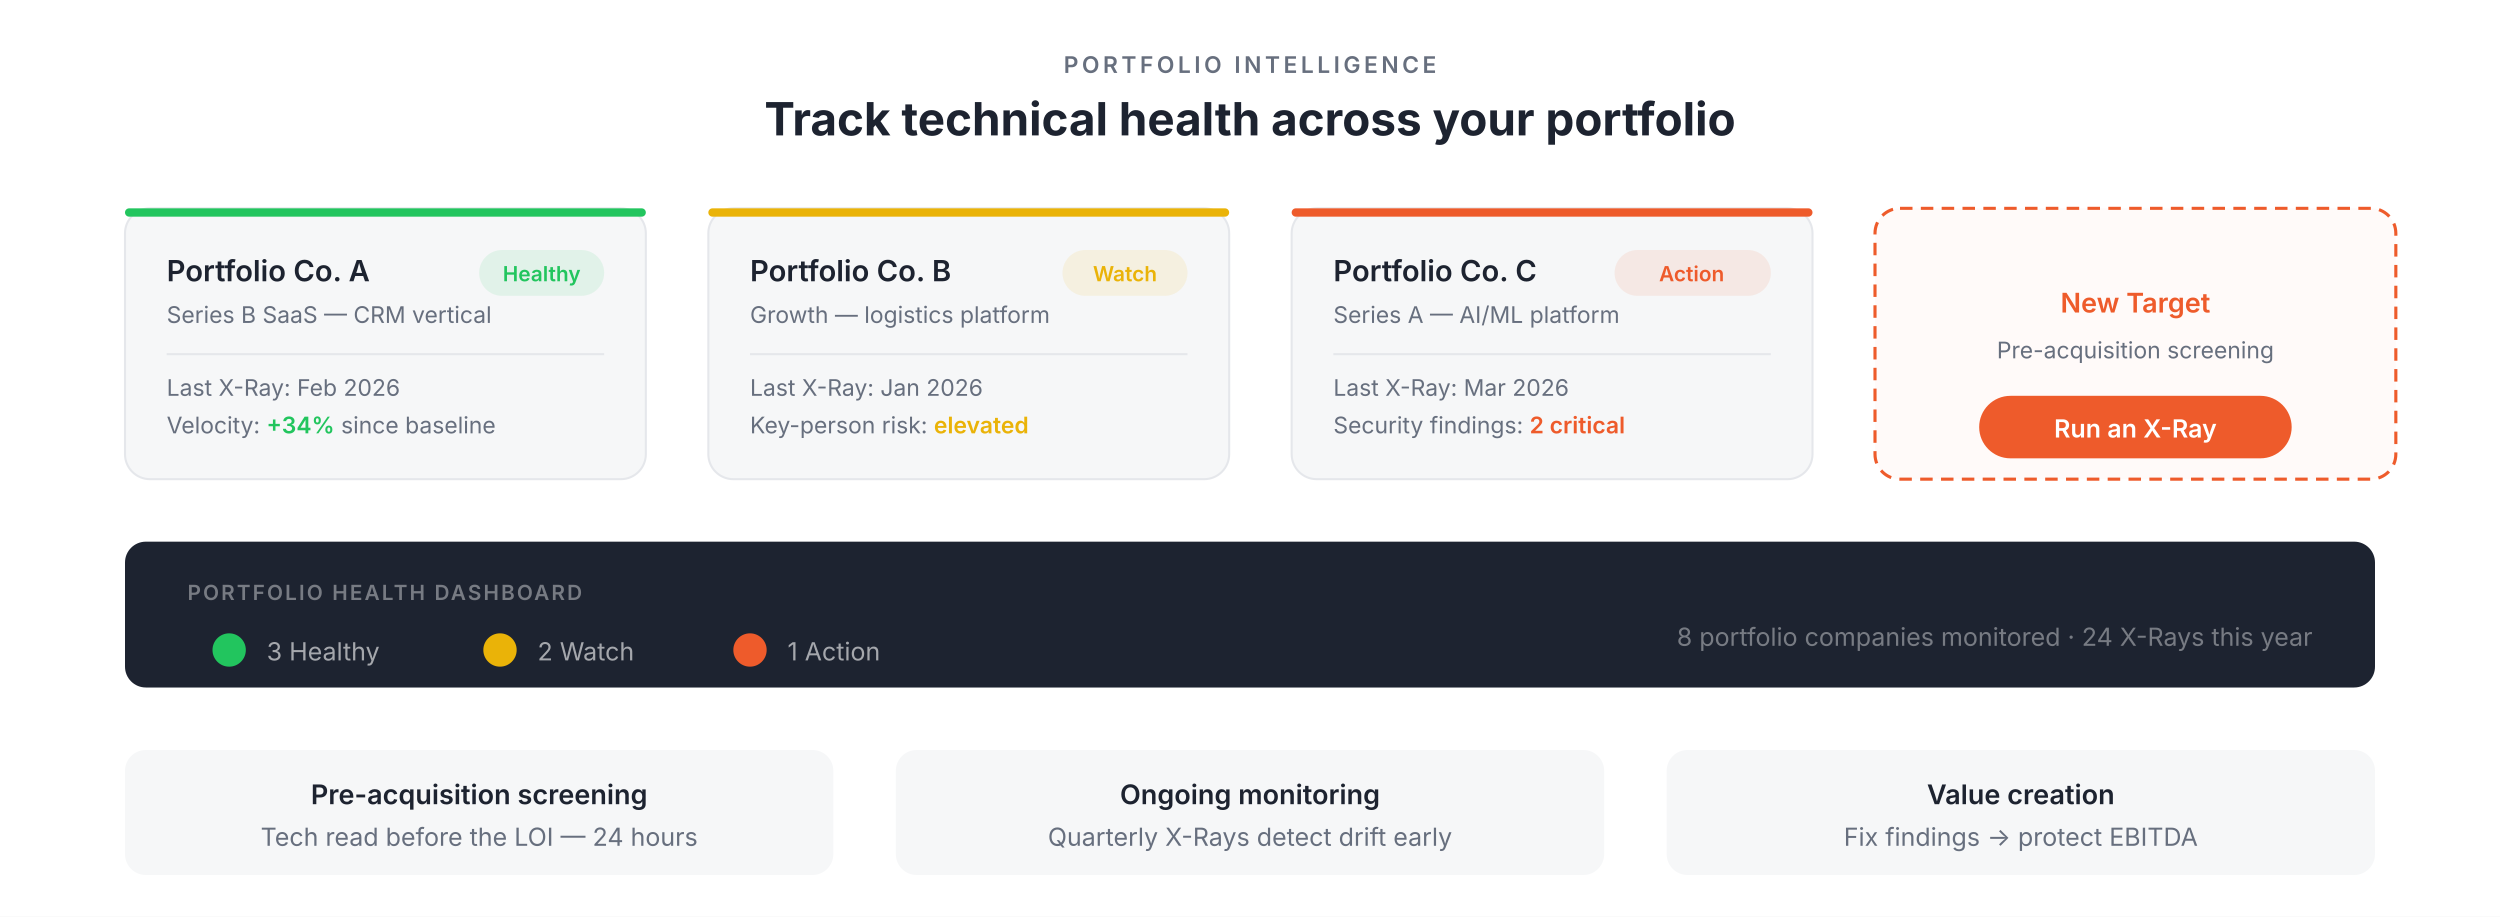
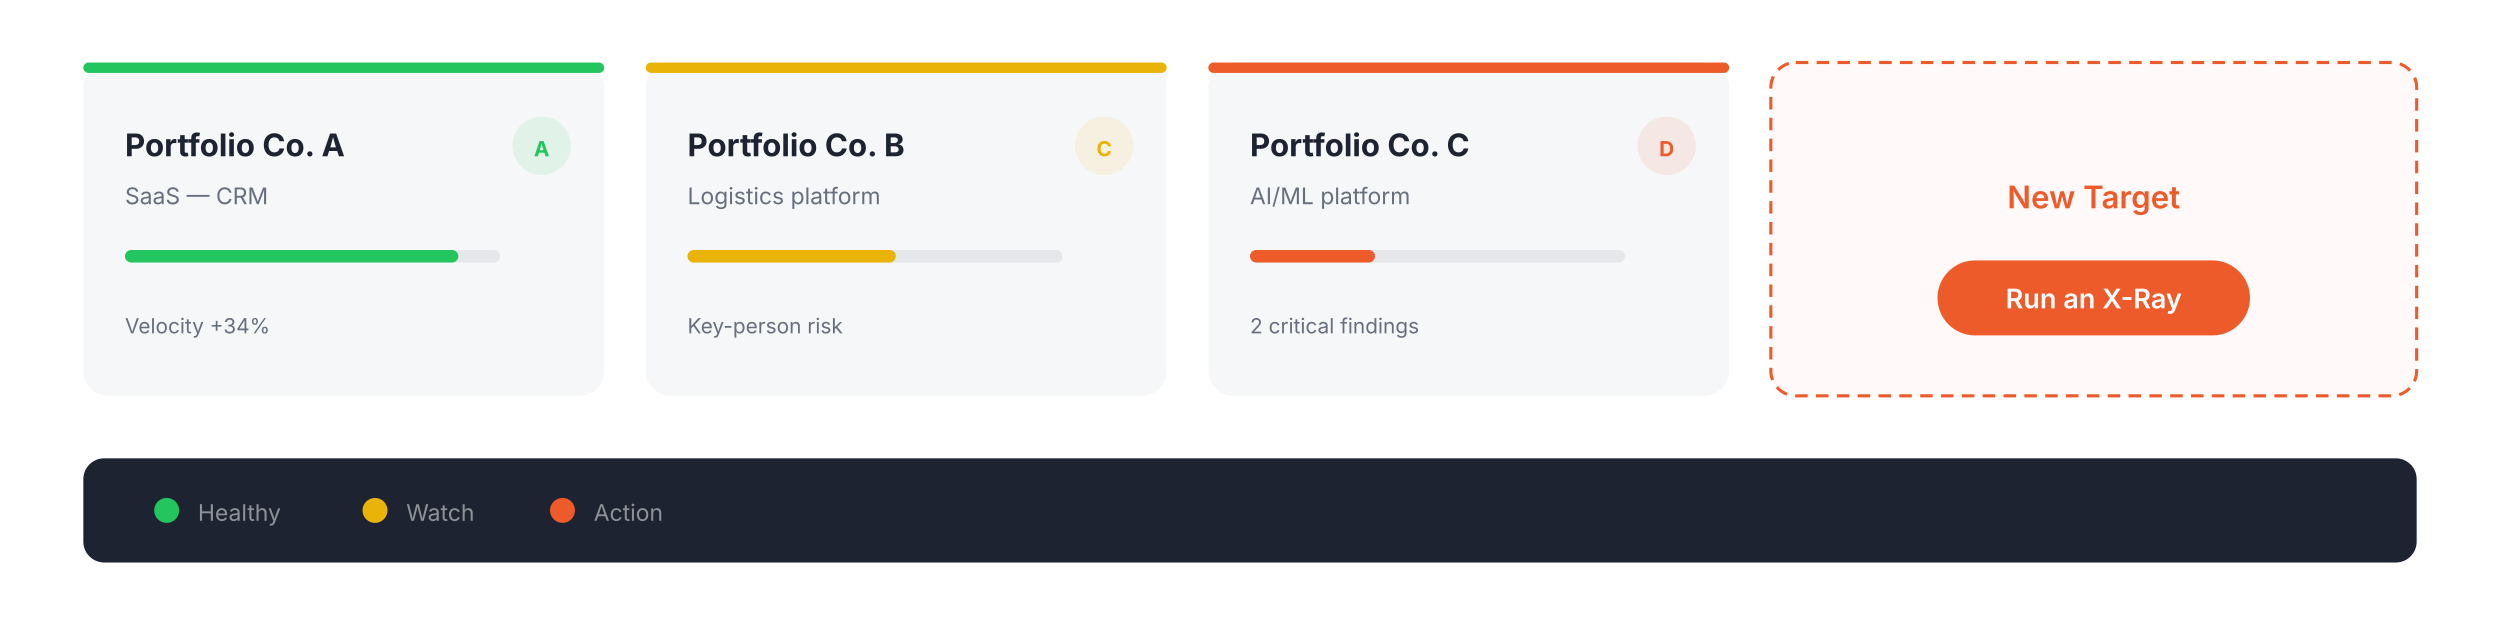
- <svg xmlns="http://www.w3.org/2000/svg" viewBox="0 0 1200 440" font-family="Inter, sans-serif">
-   <rect width="1200" height="440" fill="#FFFFFF" />
-   <text x="600" y="35" text-anchor="middle" fill="#676F7E" font-size="11" font-weight="600" letter-spacing="0.15em">PORTFOLIO INTELLIGENCE</text>
-   <text x="600" y="65" text-anchor="middle" fill="#1D2330" font-size="22" font-weight="700">Track technical health across your portfolio</text>
-   <g transform="translate(60, 100)">
-     <rect width="250" height="130" rx="12" fill="#F6F7F8" stroke="#E5E7EB" stroke-width="1" />
-     <rect width="250" height="4" rx="2" fill="#22C55E" />
-     <text x="20" y="35" fill="#1D2330" font-size="14" font-weight="600">Portfolio Co. A</text>
-     <text x="20" y="55" fill="#676F7E" font-size="11">Series B SaaS — CRM vertical</text>
-     <rect x="170" y="20" width="60" height="22" rx="11" fill="rgba(34, 197, 94, 0.1)" />
-     <text x="200" y="35" text-anchor="middle" fill="#22C55E" font-size="10" font-weight="600">Healthy</text>
-     <line x1="20" y1="70" x2="230" y2="70" stroke="#E5E7EB" stroke-width="1" />
-     <text x="20" y="90" fill="#676F7E" font-size="11">Last X-Ray: Feb 2026</text>
-     <text x="20" y="108" fill="#676F7E" font-size="11">Velocity: <tspan fill="#22C55E" font-weight="600">+34%</tspan> since baseline</text>
+ <svg xmlns="http://www.w3.org/2000/svg" viewBox="0 0 1200 300" font-family="Inter, sans-serif">
+   <rect width="1200" height="300" fill="#FFFFFF" />
+   <g transform="translate(40, 30)">
+     <rect width="250" height="160" rx="12" fill="#F6F7F8" />
+     <rect width="250" height="5" rx="2.5" fill="#22C55E" />
+     <circle cx="220" cy="40" r="14" fill="rgba(34,197,94,0.1)" />
+     <text x="220" y="45" text-anchor="middle" fill="#22C55E" font-size="10" font-weight="700">A</text>
+     <text x="20" y="45" fill="#1D2330" font-size="15" font-weight="700">Portfolio Co. A</text>
+     <text x="20" y="68" fill="#676F7E" font-size="11">SaaS — CRM</text>
+     <rect x="20" y="90" width="180" height="6" rx="3" fill="#E5E7EB" />
+     <rect x="20" y="90" width="160" height="6" rx="3" fill="#22C55E" />
+     <text x="20" y="130" fill="#676F7E" font-size="10">Velocity +34%</text>
  </g>
-   <g transform="translate(340, 100)">
-     <rect width="250" height="130" rx="12" fill="#F6F7F8" stroke="#E5E7EB" stroke-width="1" />
-     <rect width="250" height="4" rx="2" fill="#EAB308" />
-     <text x="20" y="35" fill="#1D2330" font-size="14" font-weight="600">Portfolio Co. B</text>
-     <text x="20" y="55" fill="#676F7E" font-size="11">Growth — logistics platform</text>
-     <rect x="170" y="20" width="60" height="22" rx="11" fill="rgba(234, 179, 8, 0.1)" />
-     <text x="200" y="35" text-anchor="middle" fill="#EAB308" font-size="10" font-weight="600">Watch</text>
-     <line x1="20" y1="70" x2="230" y2="70" stroke="#E5E7EB" stroke-width="1" />
-     <text x="20" y="90" fill="#676F7E" font-size="11">Last X-Ray: Jan 2026</text>
-     <text x="20" y="108" fill="#676F7E" font-size="11">Key-person risk: <tspan fill="#EAB308" font-weight="600">elevated</tspan>
-     </text>
+   <g transform="translate(310, 30)">
+     <rect width="250" height="160" rx="12" fill="#F6F7F8" />
+     <rect width="250" height="5" rx="2.5" fill="#EAB308" />
+     <circle cx="220" cy="40" r="14" fill="rgba(234,179,8,0.1)" />
+     <text x="220" y="45" text-anchor="middle" fill="#EAB308" font-size="10" font-weight="700">C</text>
+     <text x="20" y="45" fill="#1D2330" font-size="15" font-weight="700">Portfolio Co. B</text>
+     <text x="20" y="68" fill="#676F7E" font-size="11">Logistics platform</text>
+     <rect x="20" y="90" width="180" height="6" rx="3" fill="#E5E7EB" />
+     <rect x="20" y="90" width="100" height="6" rx="3" fill="#EAB308" />
+     <text x="20" y="130" fill="#676F7E" font-size="10">Key-person risk</text>
  </g>
-   <g transform="translate(620, 100)">
-     <rect width="250" height="130" rx="12" fill="#F6F7F8" stroke="#E5E7EB" stroke-width="1" />
-     <rect width="250" height="4" rx="2" fill="#EE5B2B" />
-     <text x="20" y="35" fill="#1D2330" font-size="14" font-weight="600">Portfolio Co. C</text>
-     <text x="20" y="55" fill="#676F7E" font-size="11">Series A — AI/ML platform</text>
-     <rect x="155" y="20" width="75" height="22" rx="11" fill="rgba(238, 91, 43, 0.1)" />
-     <text x="192" y="35" text-anchor="middle" fill="#EE5B2B" font-size="10" font-weight="600">Action</text>
-     <line x1="20" y1="70" x2="230" y2="70" stroke="#E5E7EB" stroke-width="1" />
-     <text x="20" y="90" fill="#676F7E" font-size="11">Last X-Ray: Mar 2026</text>
-     <text x="20" y="108" fill="#676F7E" font-size="11">Security findings: <tspan fill="#EE5B2B" font-weight="600">2 critical</tspan>
-     </text>
+   <g transform="translate(580, 30)">
+     <rect width="250" height="160" rx="12" fill="#F6F7F8" />
+     <rect width="250" height="5" rx="2.5" fill="#EE5B2B" />
+     <circle cx="220" cy="40" r="14" fill="rgba(238,91,43,0.1)" />
+     <text x="220" y="45" text-anchor="middle" fill="#EE5B2B" font-size="10" font-weight="700">D</text>
+     <text x="20" y="45" fill="#1D2330" font-size="15" font-weight="700">Portfolio Co. C</text>
+     <text x="20" y="68" fill="#676F7E" font-size="11">AI/ML platform</text>
+     <rect x="20" y="90" width="180" height="6" rx="3" fill="#E5E7EB" />
+     <rect x="20" y="90" width="60" height="6" rx="3" fill="#EE5B2B" />
+     <text x="20" y="130" fill="#676F7E" font-size="10">2 critical findings</text>
  </g>
-   <g transform="translate(900, 100)">
-     <rect width="250" height="130" rx="12" fill="rgba(238, 91, 43, 0.03)" stroke="#EE5B2B" stroke-width="1.5" stroke-dasharray="6,4" />
-     <text x="125" y="50" text-anchor="middle" fill="#EE5B2B" font-size="13" font-weight="600">New Target</text>
-     <text x="125" y="72" text-anchor="middle" fill="#676F7E" font-size="11">Pre-acquisition screening</text>
-     <rect x="50" y="90" width="150" height="30" rx="15" fill="#EE5B2B" />
-     <text x="125" y="110" text-anchor="middle" fill="#FFFFFF" font-size="12" font-weight="600">Run an X-Ray</text>
+   <g transform="translate(850, 30)">
+     <rect width="310" height="160" rx="12" fill="rgba(238,91,43,0.03)" stroke="#EE5B2B" stroke-width="1.5" stroke-dasharray="6,4" />
+     <text x="155" y="70" text-anchor="middle" fill="#EE5B2B" font-size="15" font-weight="600">New Target</text>
+     <rect x="80" y="95" width="150" height="36" rx="18" fill="#EE5B2B" />
+     <text x="155" y="118" text-anchor="middle" fill="#FFFFFF" font-size="13" font-weight="600">Run an X-Ray</text>
  </g>
-   <g transform="translate(60, 260)">
-     <rect width="1080" height="70" rx="10" fill="#1D2330" />
-     <text x="30" y="28" fill="rgba(255,255,255,0.4)" font-size="10" font-weight="600" letter-spacing="0.1em">PORTFOLIO HEALTH DASHBOARD</text>
-     <circle cx="50" cy="52" r="8" fill="#22C55E" />
-     <text x="68" y="57" fill="rgba(255,255,255,0.6)" font-size="12">3 Healthy</text>
-     <circle cx="180" cy="52" r="8" fill="#EAB308" />
-     <text x="198" y="57" fill="rgba(255,255,255,0.6)" font-size="12">2 Watch</text>
-     <circle cx="300" cy="52" r="8" fill="#EE5B2B" />
-     <text x="318" y="57" fill="rgba(255,255,255,0.6)" font-size="12">1 Action</text>
-     <text x="1050" y="50" text-anchor="end" fill="rgba(255,255,255,0.4)" font-size="12">8 portfolio companies monitored · 24 X-Rays this year</text>
-   </g>
-   <g transform="translate(60, 360)">
-     <rect width="340" height="60" rx="10" fill="#F6F7F8" />
-     <text x="170" y="26" text-anchor="middle" fill="#1D2330" font-size="13" font-weight="600">Pre-acquisition screening</text>
-     <text x="170" y="46" text-anchor="middle" fill="#676F7E" font-size="12">Tech read before the LOI — 24 hours</text>
-   </g>
-   <g transform="translate(430, 360)">
-     <rect width="340" height="60" rx="10" fill="#F6F7F8" />
-     <text x="170" y="26" text-anchor="middle" fill="#1D2330" font-size="13" font-weight="600">Ongoing monitoring</text>
-     <text x="170" y="46" text-anchor="middle" fill="#676F7E" font-size="12">Quarterly X-Rays detect drift early</text>
-   </g>
-   <g transform="translate(800, 360)">
-     <rect width="340" height="60" rx="10" fill="#F6F7F8" />
-     <text x="170" y="26" text-anchor="middle" fill="#1D2330" font-size="13" font-weight="600">Value creation</text>
-     <text x="170" y="46" text-anchor="middle" fill="#676F7E" font-size="12">Fix findings → protect EBITDA</text>
+   <g transform="translate(40, 220)">
+     <rect width="1120" height="50" rx="10" fill="#1D2330" />
+     <circle cx="40" cy="25" r="6" fill="#22C55E" />
+     <text x="55" y="30" fill="rgba(255,255,255,0.5)" font-size="11">Healthy</text>
+     <circle cx="140" cy="25" r="6" fill="#EAB308" />
+     <text x="155" y="30" fill="rgba(255,255,255,0.5)" font-size="11">Watch</text>
+     <circle cx="230" cy="25" r="6" fill="#EE5B2B" />
+     <text x="245" y="30" fill="rgba(255,255,255,0.5)" font-size="11">Action</text>
  </g>
</svg>
